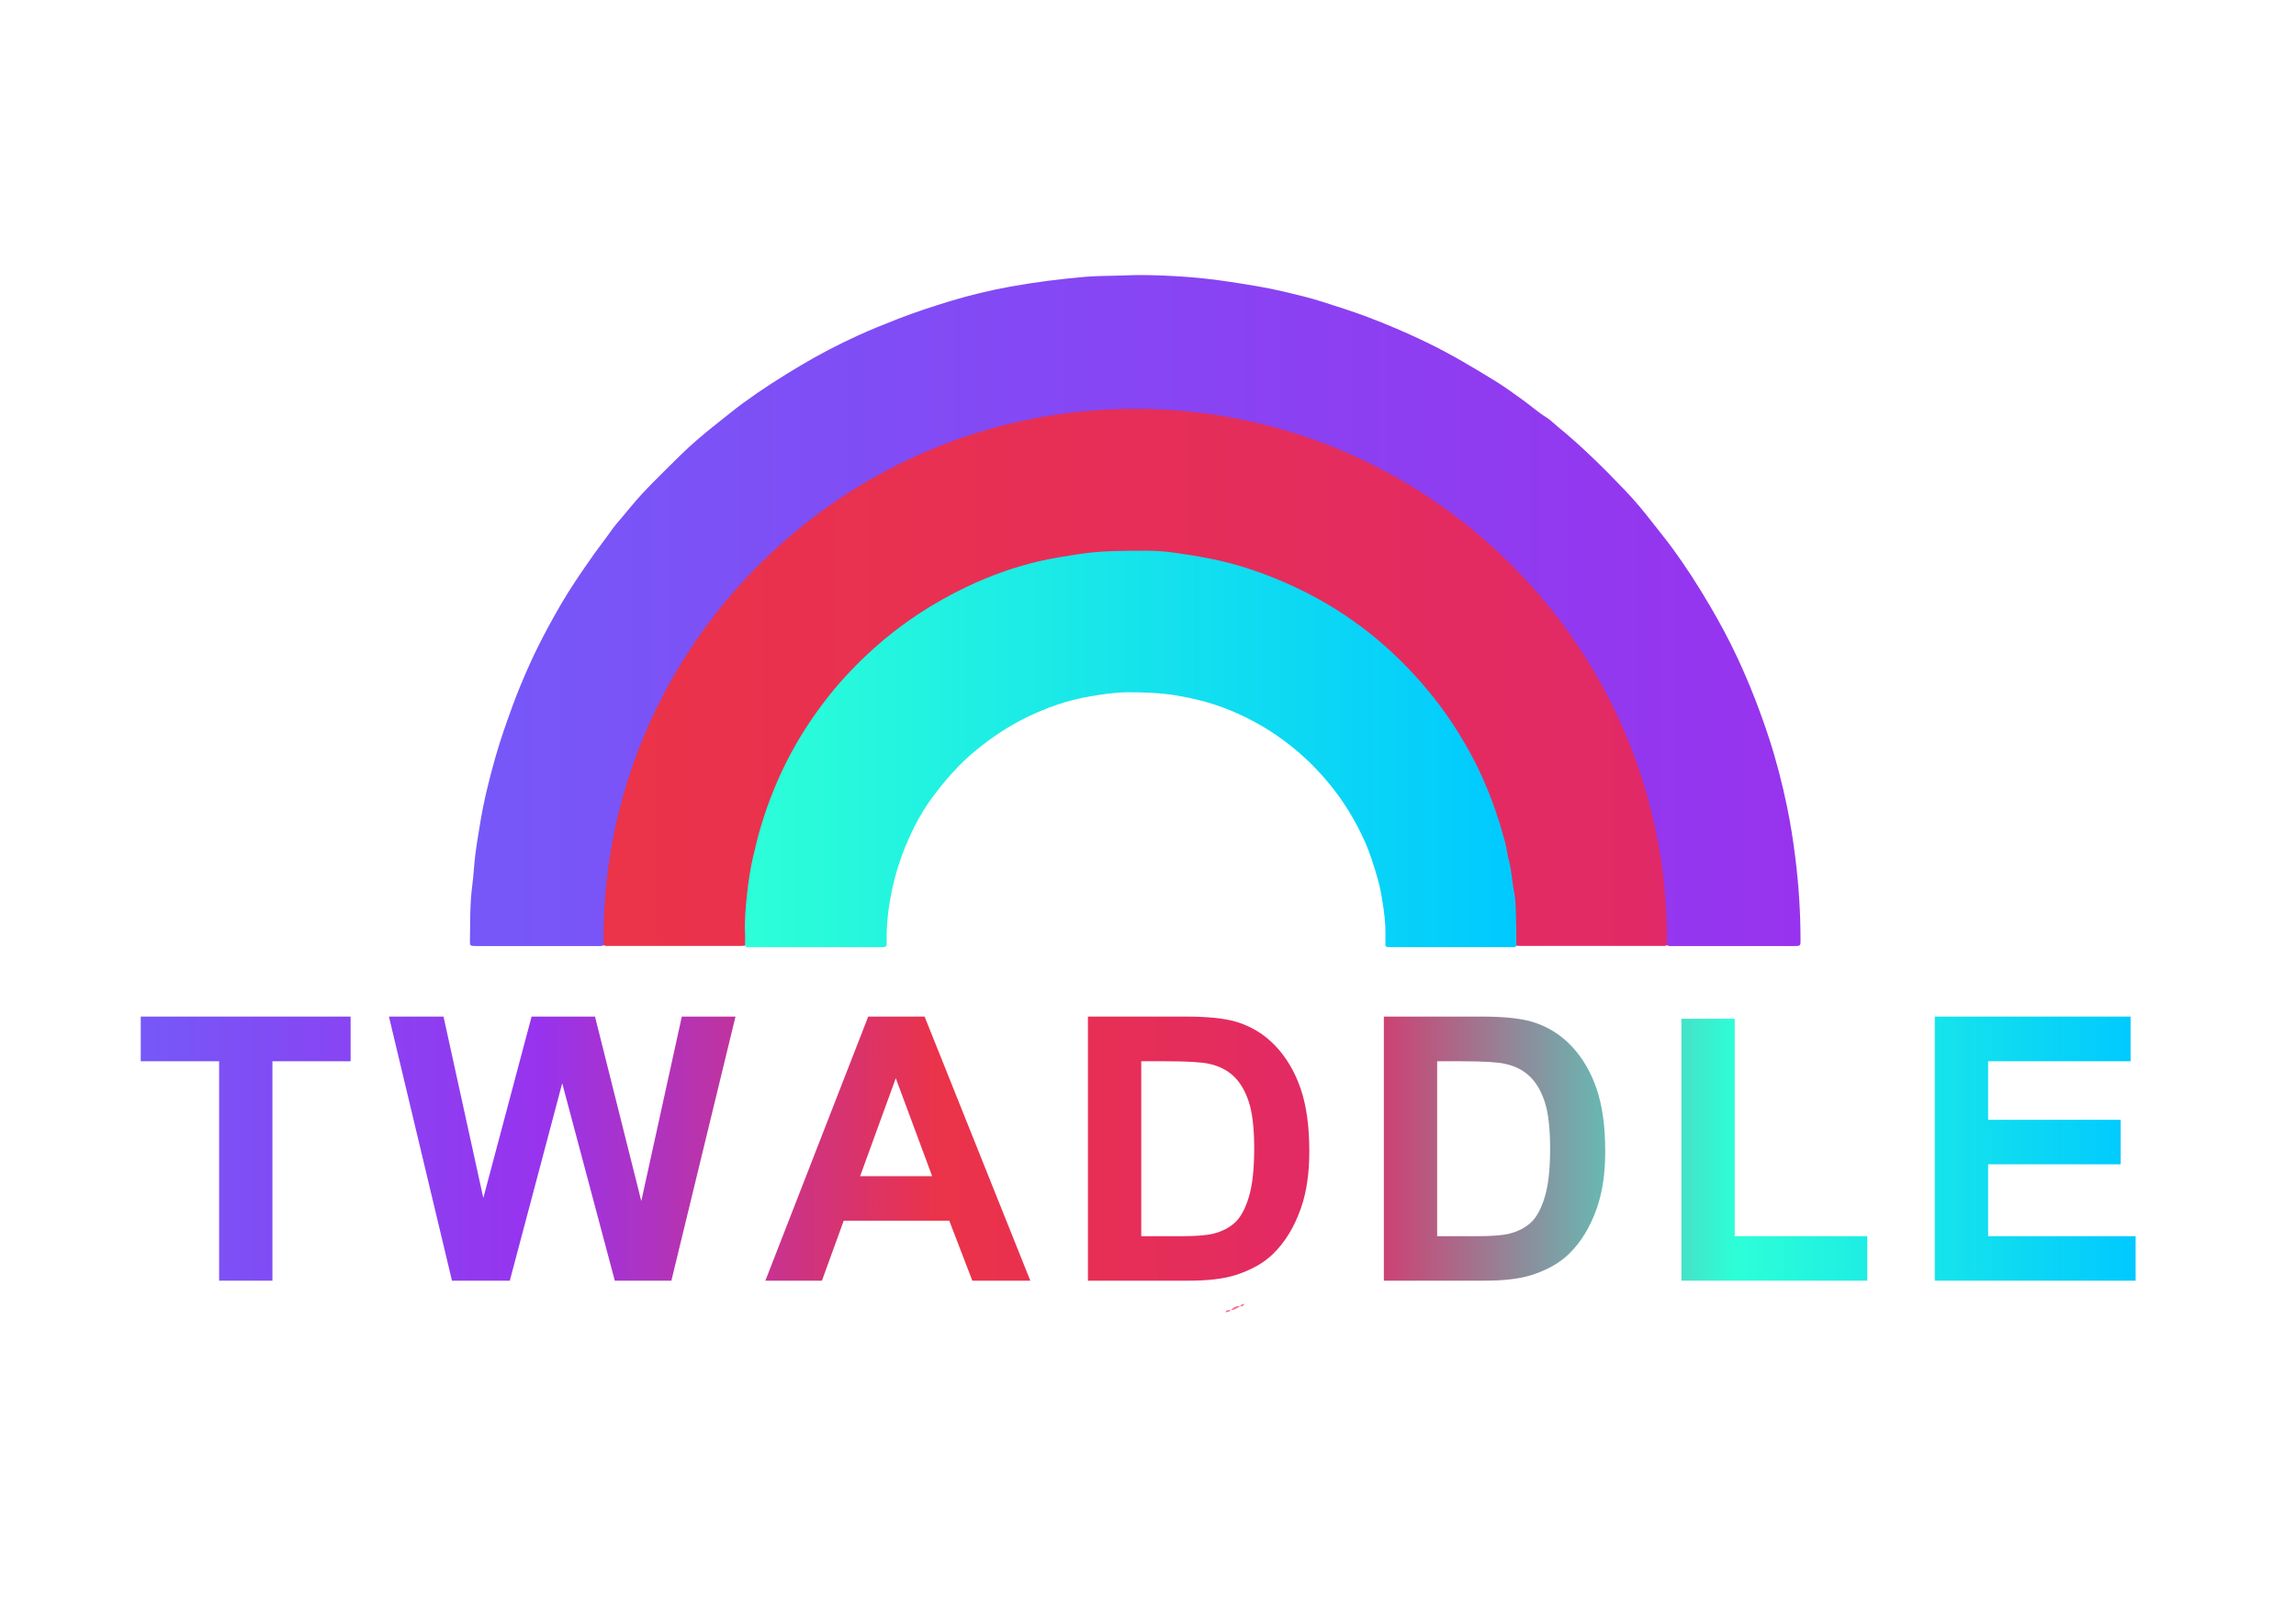
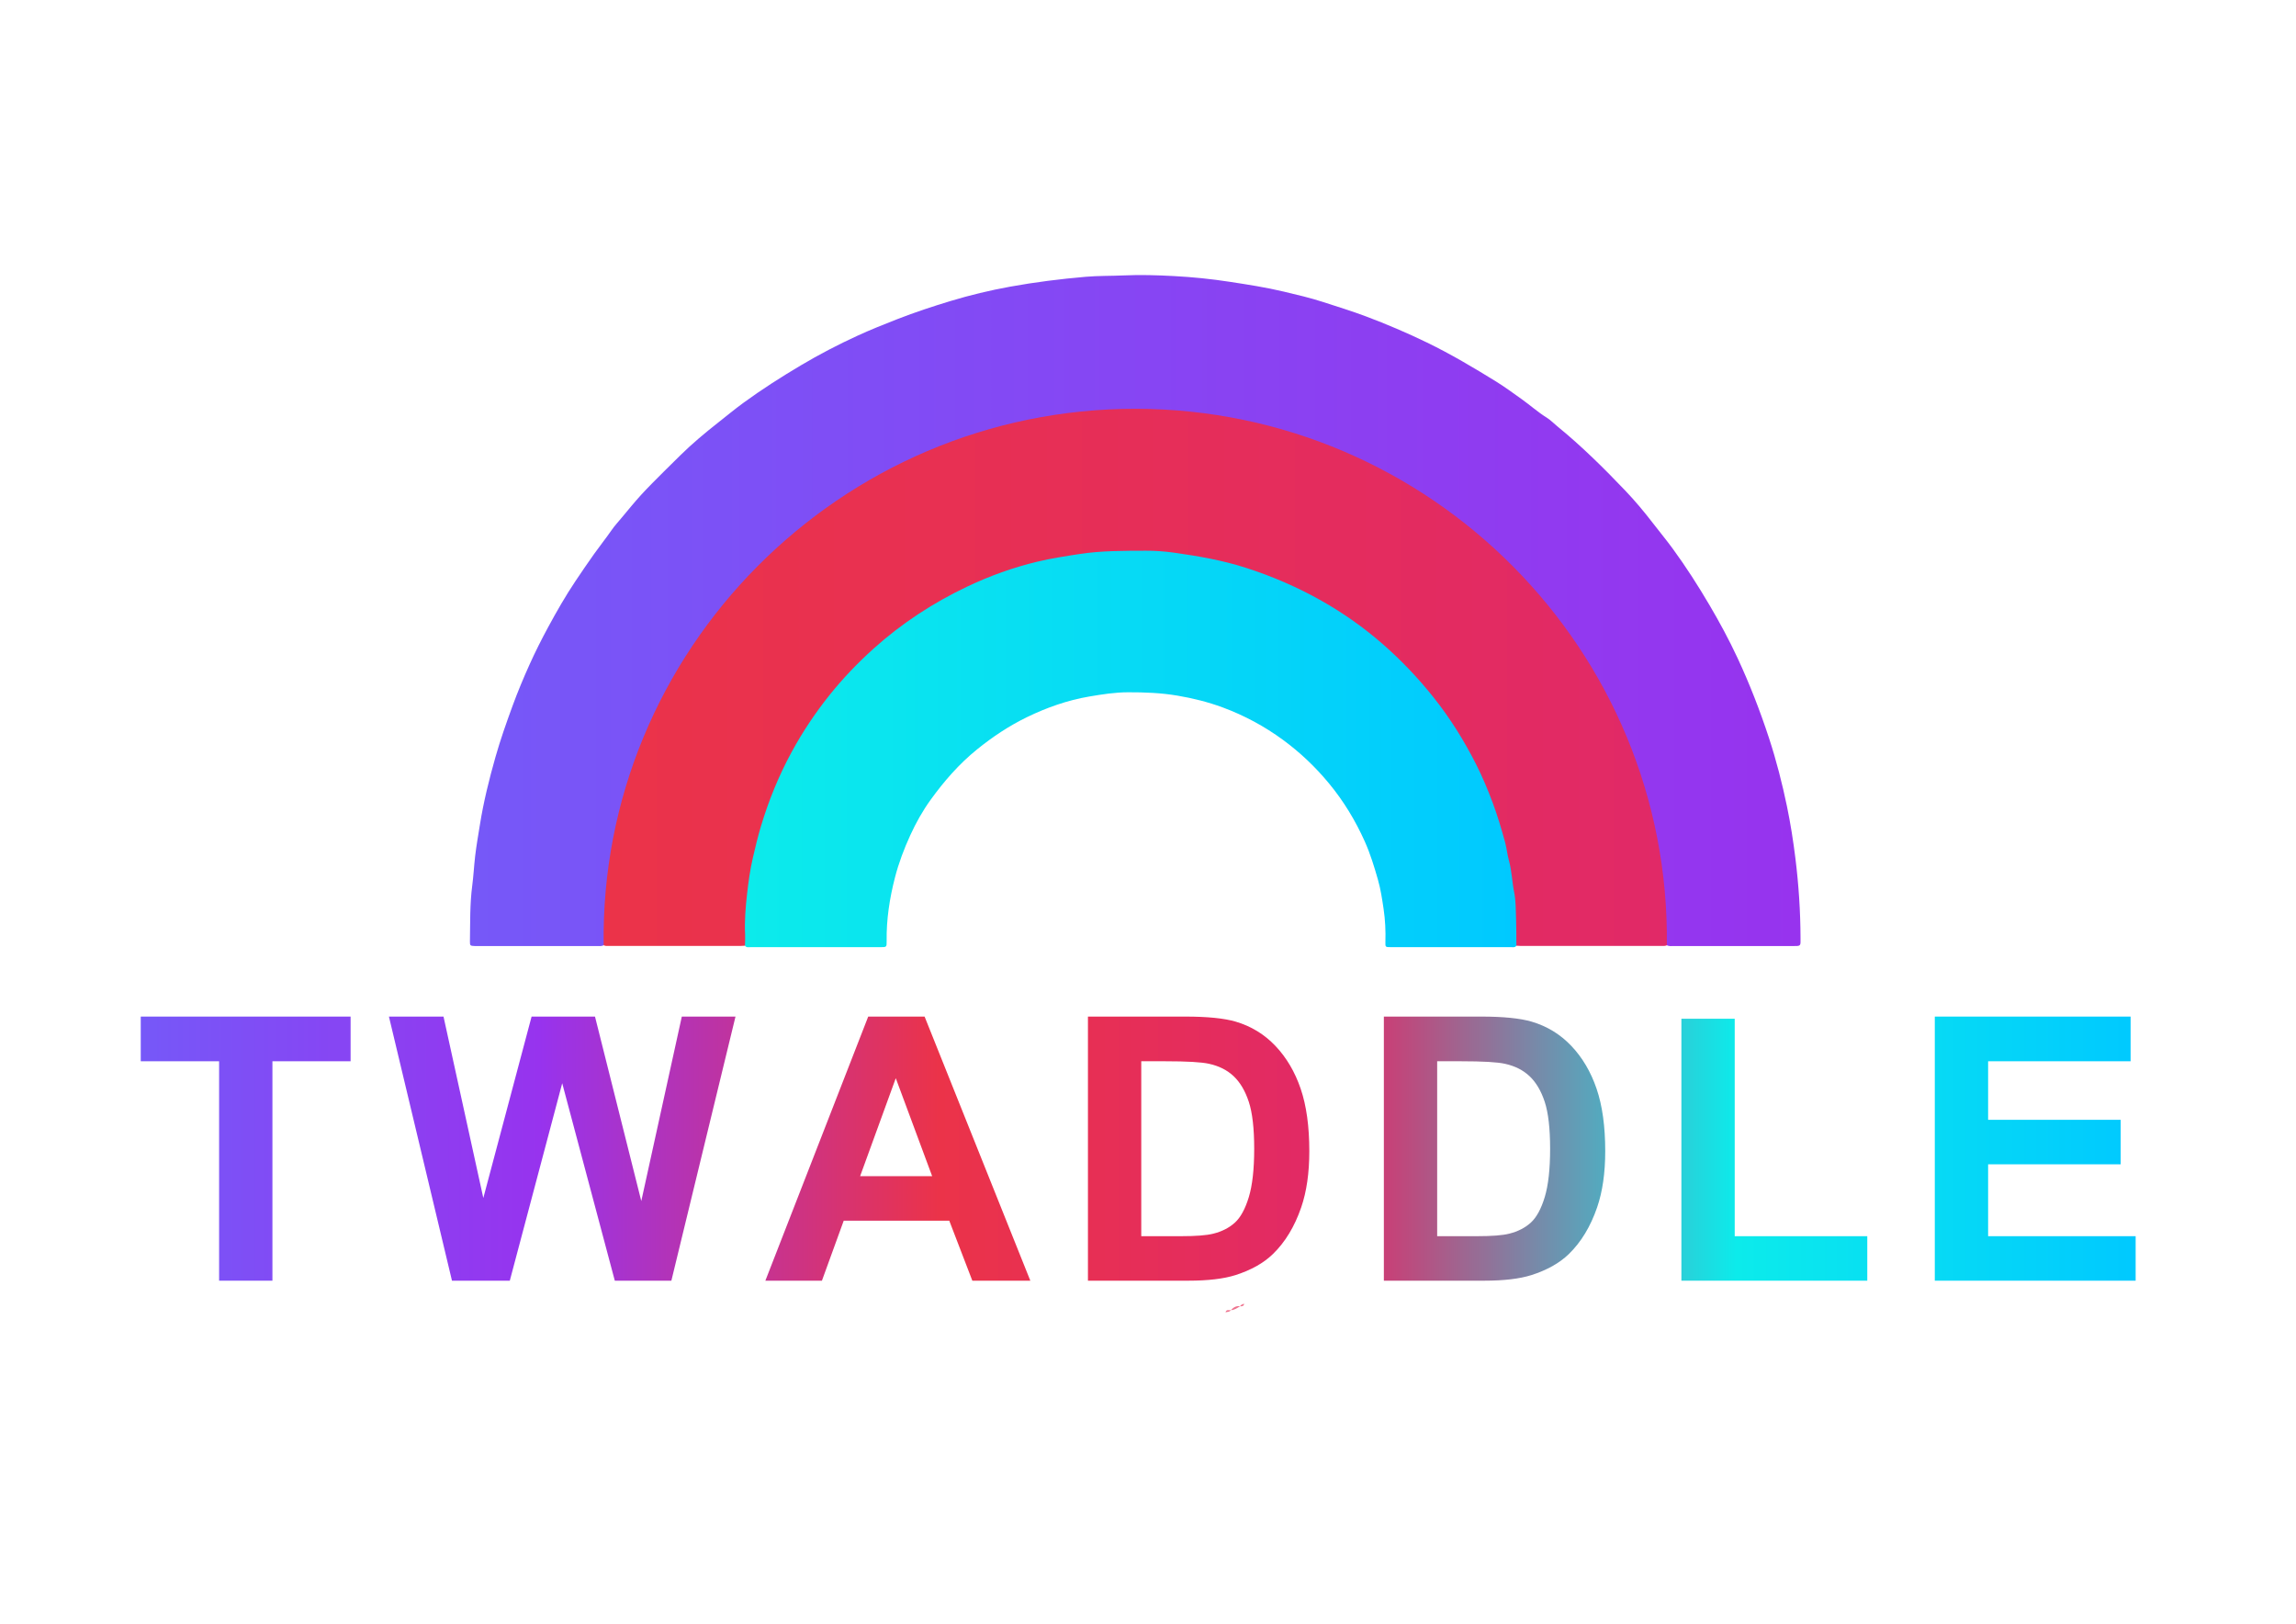
<svg xmlns="http://www.w3.org/2000/svg" version="1.1" id="Layer_1" x="0px" y="0px" width="841.89px" height="595.28px" viewBox="0 0 841.89 595.28" enable-background="new 0 0 841.89 595.28" xml:space="preserve">
  <g>
    <linearGradient id="SVGID_1_" gradientUnits="userSpaceOnUse" x1="172.31" y1="223.845" x2="660.213" y2="223.845">
      <stop offset="0" style="stop-color:#7658F8" />
      <stop offset="1" style="stop-color:#9733EE" />
    </linearGradient>
    <path fill="url(#SVGID_1_)" d="M221.348,346.554c-0.829,0.425-1.725,0.276-2.595,0.276c-14.556,0.009-29.112,0.007-43.668,0.006   c-0.32,0-0.641,0.011-0.959-0.004c-1.705-0.075-1.841-0.125-1.812-1.757c0.12-6.781-0.051-13.562,0.838-20.329   c0.477-3.626,0.655-7.301,1.083-10.947c0.447-3.81,1.122-7.577,1.723-11.358c1.34-8.431,3.393-16.712,5.72-24.906   c1.801-6.344,4.003-12.584,6.274-18.78c1.882-5.136,3.993-10.2,6.245-15.186c2.095-4.64,4.39-9.2,6.815-13.677   c3.103-5.729,6.338-11.391,9.968-16.81c2.256-3.369,4.541-6.719,6.891-10.027c2.069-2.913,4.307-5.7,6.341-8.638   c1.127-1.628,2.476-3.106,3.754-4.627c2.356-2.805,4.652-5.667,7.123-8.367c2.641-2.887,5.442-5.628,8.199-8.408   c2.026-2.043,4.094-4.045,6.145-6.065c4.378-4.312,9.087-8.243,13.912-12.039c3.055-2.404,6.05-4.89,9.186-7.183   c6.794-4.967,13.884-9.49,21.122-13.784c6.702-3.975,13.602-7.583,20.679-10.825c4.846-2.22,9.796-4.217,14.773-6.149   c6.387-2.479,12.876-4.63,19.421-6.609c7.18-2.171,14.485-3.923,21.859-5.263c9.182-1.668,18.442-2.826,27.751-3.626   c4.634-0.398,9.265-0.286,13.894-0.499c6.155-0.283,12.317-0.088,18.448,0.238c6.846,0.364,13.689,1.059,20.48,2.108   c6.622,1.023,13.252,2.034,19.771,3.59c4.806,1.147,9.63,2.256,14.335,3.787c5.293,1.723,10.625,3.349,15.831,5.309   c7.597,2.861,15.06,6.036,22.381,9.59c8.738,4.243,17.06,9.186,25.295,14.272c3.212,1.984,6.284,4.27,9.386,6.465   c3.103,2.197,5.927,4.759,9.172,6.768c1.408,0.872,2.583,2.118,3.881,3.174c8.931,7.277,17.103,15.368,25.036,23.69   c3.563,3.738,6.881,7.728,10.042,11.831c2.378,3.087,4.87,6.09,7.172,9.233c4.932,6.731,9.423,13.746,13.653,20.949   c3.673,6.252,7.107,12.611,10.166,19.174c4.472,9.594,8.294,19.432,11.593,29.504c2.686,8.203,4.812,16.532,6.563,24.949   c1.312,6.307,2.309,12.688,3.103,19.104c1.198,9.685,1.84,19.383,1.869,29.131c0.01,3.074,0.29,3.001-2.987,3.001   c-14.476-0.003-28.952,0.001-43.429-0.008c-0.87,0-1.766,0.148-2.595-0.276c-0.952-0.9-0.686-2.089-0.662-3.168   c0.228-10.508-0.783-20.947-2.568-31.254c-2.818-16.276-7.521-32.021-14.389-47.115c-6.796-14.936-15.173-28.886-25.46-41.631   c-14.644-18.143-31.867-33.407-51.977-45.318c-14.652-8.679-30.072-15.555-46.512-20.155c-11.429-3.198-23.034-5.475-34.816-6.571   c-10.819-1.006-21.694-0.879-32.569-0.282c-7.133,0.392-14.176,1.347-21.162,2.619c-20.204,3.677-39.345,10.41-57.42,20.244   c-11.5,6.256-22.276,13.529-32.285,21.924c-14.297,11.991-26.613,25.755-37.002,41.298c-10.53,15.752-18.468,32.685-24.067,50.739   c-3.633,11.712-6.007,23.695-7.332,35.887c-0.708,6.521-1.05,13.057-0.96,19.617C222.025,344.466,222.301,345.654,221.348,346.554z   " />
  </g>
  <g>
    <linearGradient id="SVGID_2_" gradientUnits="userSpaceOnUse" x1="221.328" y1="248.34" x2="611.208" y2="248.34">
      <stop offset="0" style="stop-color:#EB3349" />
      <stop offset="1" style="stop-color:#E12967" />
    </linearGradient>
    <path fill="url(#SVGID_2_)" d="M221.348,346.554c-1.534-107.924,86.731-196.879,195.258-196.682   c107.917,0.196,195.937,88.581,194.587,196.683c-0.675,0.336-1.403,0.241-2.114,0.242c-17.129,0.005-34.259,0.004-51.388,0   c-0.557,0-1.113-0.056-1.669-0.086c-0.992-0.88-0.736-2.079-0.687-3.149c0.236-5.047-0.001-10.116-0.633-15.076   c-1.179-9.26-2.749-18.485-5.676-27.409c-4.768-14.537-11.327-28.172-20.415-40.524c-7.478-10.163-16.165-19.172-25.96-27.138   c-13.055-10.618-27.648-18.37-43.544-23.77c-8.278-2.812-16.783-4.475-25.42-5.813c-8.597-1.333-17.206-1.596-25.799-1.192   c-15.733,0.74-31.007,3.876-45.664,9.892c-14.326,5.88-27.477,13.65-39.196,23.757c-6.669,5.75-12.802,12.056-18.313,18.953   c-10.85,13.579-19.018,28.564-24.187,45.195c-2.426,7.805-4.202,15.704-5.38,23.8c-0.948,6.516-1.265,13.016-1.293,19.563   c-0.004,1.005,0.243,2.112-0.696,2.911c-0.556,0.03-1.112,0.086-1.668,0.086c-16.01,0.005-32.02,0.005-48.029,0   C222.751,346.796,222.022,346.891,221.348,346.554z" />
  </g>
  <g>
    <linearGradient id="SVGID_3_" gradientUnits="userSpaceOnUse" x1="273.142" y1="274.592" x2="556.021" y2="274.592">
-       <stop offset="0" style="stop-color:#2CFFD7" />
+       <stop offset="0" style="stop-color:#0CEBEB" />
      <stop offset="1" style="stop-color:#00C9FF" />
    </linearGradient>
    <path fill="url(#SVGID_3_)" d="M273.159,346.711c0.023-1.357,0.124-2.72,0.057-4.073c-0.246-4.969,0.153-9.933,0.706-14.832   c0.505-4.48,1.125-8.99,2.155-13.414c0.899-3.864,1.811-7.722,2.956-11.523c2.841-9.437,6.536-18.52,11.248-27.179   c3.994-7.34,8.62-14.278,13.832-20.799c4.883-6.108,10.284-11.752,16.096-16.993c10.345-9.329,21.892-16.874,34.446-22.843   c8.248-3.922,16.847-7.016,25.729-9.139c5.09-1.217,10.289-2.015,15.484-2.81c8.11-1.24,16.225-1.173,24.362-1.202   c3.362-0.011,6.746,0.226,10.033,0.684c9.043,1.258,18.047,2.818,26.784,5.644c9.616,3.109,18.842,7.096,27.621,12.073   c7.974,4.521,15.451,9.802,22.359,15.831c6.79,5.924,12.971,12.438,18.601,19.502c6.071,7.619,11.189,15.815,15.58,24.476   c2.366,4.668,4.389,9.498,6.216,14.416c1.713,4.612,3.097,9.318,4.406,14.048c0.635,2.291,0.845,4.699,1.477,6.991   c1.043,3.781,1.123,7.704,1.903,11.531c0.648,3.178,0.583,6.513,0.703,9.783c0.12,3.273,0.079,6.554,0.108,9.83   c-0.507,0.74-1.286,0.522-1.975,0.522c-14.72,0.012-29.438,0.013-44.157,0.003c-1.86-0.001-1.944-0.037-1.894-1.816   c0.118-4.088-0.056-8.176-0.661-12.196c-0.543-3.609-1.074-7.248-2.088-10.777c-1.357-4.732-2.787-9.437-4.807-13.944   c-3.436-7.671-7.747-14.786-13.11-21.275c-4.958-6-10.534-11.317-16.81-15.923c-6.84-5.021-14.248-9.017-22.179-11.951   c-5.351-1.98-10.883-3.358-16.557-4.32c-6.034-1.023-12.057-1.249-18.13-1.235c-4.811,0.011-9.538,0.75-14.256,1.557   c-7.968,1.362-15.523,4.02-22.772,7.533c-6.613,3.204-12.687,7.252-18.407,11.887c-6.566,5.321-12.043,11.615-16.958,18.413   c-2.941,4.067-5.401,8.464-7.489,13.034c-2.277,4.985-4.217,10.102-5.593,15.423c-1.983,7.67-3.183,15.433-3.065,23.376   c0.032,2.2-0.015,2.218-2.225,2.219c-15.839,0.005-31.678,0.006-47.517-0.01C274.616,347.23,273.746,347.519,273.159,346.711z" />
  </g>
  <path fill-rule="evenodd" clip-rule="evenodd" fill="#EE738E" d="M451.314,480.32c0.925-0.965,1.955-1.679,3.392-1.422  C453.647,479.545,452.634,480.296,451.314,480.32z" />
  <path fill-rule="evenodd" clip-rule="evenodd" fill="#EE738E" d="M449.389,481.132c0.26-1.179,1.209-0.725,1.929-0.814  C450.876,481.065,450.039,480.878,449.389,481.132z" />
  <path fill-rule="evenodd" clip-rule="evenodd" fill="#EE738E" d="M454.686,478.916c0.316-0.614,0.928-0.763,1.51-0.958  C456.095,478.911,455.398,478.927,454.686,478.916z" />
  <g>
    <g>
      <linearGradient id="SVGID_4_" gradientUnits="userSpaceOnUse" x1="51.611" y1="421.108" x2="783.09" y2="421.108">
        <stop offset="0" style="stop-color:#7658F8" />
        <stop offset="0.2" style="stop-color:#9733EE" />
        <stop offset="0.4" style="stop-color:#EB3349" />
        <stop offset="0.6" style="stop-color:#E12967" />
-         <stop offset="0.8" style="stop-color:#2CFFD7" />
+         <stop offset="0.8" style="stop-color:#0CEBEB" />
        <stop offset="1" style="stop-color:#00C9FF" />
      </linearGradient>
      <path fill="url(#SVGID_4_)" d="M80.341,469.521v-80.446h-28.73v-16.379h76.945v16.379H99.892v80.446H80.341z" />
      <linearGradient id="SVGID_5_" gradientUnits="userSpaceOnUse" x1="51.611" y1="421.108" x2="783.09" y2="421.108">
        <stop offset="0" style="stop-color:#7658F8" />
        <stop offset="0.2" style="stop-color:#9733EE" />
        <stop offset="0.4" style="stop-color:#EB3349" />
        <stop offset="0.6" style="stop-color:#E12967" />
-         <stop offset="0.8" style="stop-color:#2CFFD7" />
+         <stop offset="0.8" style="stop-color:#0CEBEB" />
        <stop offset="1" style="stop-color:#00C9FF" />
      </linearGradient>
      <path fill="url(#SVGID_5_)" d="M165.73,469.521l-23.117-96.825h20.012l14.597,66.51l17.701-66.51h23.249l16.975,67.632    l14.86-67.632h19.682l-23.513,96.825h-20.739l-19.286-72.388l-19.22,72.388H165.73z" />
      <linearGradient id="SVGID_6_" gradientUnits="userSpaceOnUse" x1="51.611" y1="421.108" x2="783.09" y2="421.108">
        <stop offset="0" style="stop-color:#7658F8" />
        <stop offset="0.2" style="stop-color:#9733EE" />
        <stop offset="0.4" style="stop-color:#EB3349" />
        <stop offset="0.6" style="stop-color:#E12967" />
-         <stop offset="0.8" style="stop-color:#2CFFD7" />
+         <stop offset="0.8" style="stop-color:#0CEBEB" />
        <stop offset="1" style="stop-color:#00C9FF" />
      </linearGradient>
      <path fill="url(#SVGID_6_)" d="M377.798,469.521h-21.267l-8.454-21.994h-38.704l-7.992,21.994h-20.739l37.713-96.825h20.673    L377.798,469.521z M341.803,431.213l-13.342-35.93l-13.077,35.93H341.803z" />
      <linearGradient id="SVGID_7_" gradientUnits="userSpaceOnUse" x1="51.611" y1="421.108" x2="783.09" y2="421.108">
        <stop offset="0" style="stop-color:#7658F8" />
        <stop offset="0.2" style="stop-color:#9733EE" />
        <stop offset="0.4" style="stop-color:#EB3349" />
        <stop offset="0.6" style="stop-color:#E12967" />
-         <stop offset="0.8" style="stop-color:#2CFFD7" />
+         <stop offset="0.8" style="stop-color:#0CEBEB" />
        <stop offset="1" style="stop-color:#00C9FF" />
      </linearGradient>
      <path fill="url(#SVGID_7_)" d="M398.923,372.695h35.732c8.057,0,14.199,0.616,18.426,1.849c5.682,1.674,10.545,4.646,14.598,8.917    c4.051,4.271,7.133,9.5,9.246,15.686c2.113,6.188,3.17,13.815,3.17,22.886c0,7.97-0.99,14.839-2.971,20.607    c-2.424,7.045-5.879,12.747-10.371,17.105c-3.391,3.303-7.969,5.879-13.736,7.728c-4.316,1.365-10.084,2.048-17.305,2.048h-36.789    V372.695z M418.473,389.074v64.133h14.596c5.459,0,9.4-0.308,11.822-0.925c3.17-0.793,5.801-2.136,7.893-4.029    c2.092-1.893,3.799-5.008,5.119-9.346c1.32-4.336,1.982-10.247,1.982-17.733c0-7.485-0.662-13.231-1.982-17.238    s-3.17-7.134-5.549-9.379c-2.377-2.246-5.393-3.765-9.047-4.558c-2.73-0.616-8.082-0.925-16.051-0.925H418.473z" />
      <linearGradient id="SVGID_8_" gradientUnits="userSpaceOnUse" x1="51.611" y1="421.108" x2="783.09" y2="421.108">
        <stop offset="0" style="stop-color:#7658F8" />
        <stop offset="0.2" style="stop-color:#9733EE" />
        <stop offset="0.4" style="stop-color:#EB3349" />
        <stop offset="0.6" style="stop-color:#E12967" />
-         <stop offset="0.8" style="stop-color:#2CFFD7" />
+         <stop offset="0.8" style="stop-color:#0CEBEB" />
        <stop offset="1" style="stop-color:#00C9FF" />
      </linearGradient>
      <path fill="url(#SVGID_8_)" d="M507.429,372.695h35.731c8.058,0,14.2,0.616,18.427,1.849c5.681,1.674,10.545,4.646,14.597,8.917    c4.051,4.271,7.134,9.5,9.247,15.686c2.113,6.188,3.17,13.815,3.17,22.886c0,7.97-0.99,14.839-2.972,20.607    c-2.423,7.045-5.879,12.747-10.37,17.105c-3.391,3.303-7.97,5.879-13.737,7.728c-4.316,1.365-10.084,2.048-17.305,2.048h-36.788    V372.695z M526.979,389.074v64.133h14.597c5.459,0,9.4-0.308,11.822-0.925c3.17-0.793,5.801-2.136,7.893-4.029    c2.091-1.893,3.798-5.008,5.119-9.346c1.32-4.336,1.981-10.247,1.981-17.733c0-7.485-0.661-13.231-1.981-17.238    c-1.321-4.007-3.171-7.134-5.549-9.379c-2.377-2.246-5.394-3.765-9.048-4.558c-2.73-0.616-8.081-0.925-16.05-0.925H526.979z" />
      <linearGradient id="SVGID_9_" gradientUnits="userSpaceOnUse" x1="51.611" y1="421.108" x2="783.09" y2="421.108">
        <stop offset="0" style="stop-color:#7658F8" />
        <stop offset="0.2" style="stop-color:#9733EE" />
        <stop offset="0.4" style="stop-color:#EB3349" />
        <stop offset="0.6" style="stop-color:#E12967" />
-         <stop offset="0.8" style="stop-color:#2CFFD7" />
+         <stop offset="0.8" style="stop-color:#0CEBEB" />
        <stop offset="1" style="stop-color:#00C9FF" />
      </linearGradient>
      <path fill="url(#SVGID_9_)" d="M616.528,469.521v-96.033h19.551v79.72h48.61v16.313H616.528z" />
      <linearGradient id="SVGID_10_" gradientUnits="userSpaceOnUse" x1="51.611" y1="421.108" x2="783.09" y2="421.108">
        <stop offset="0" style="stop-color:#7658F8" />
        <stop offset="0.2" style="stop-color:#9733EE" />
        <stop offset="0.4" style="stop-color:#EB3349" />
        <stop offset="0.6" style="stop-color:#E12967" />
-         <stop offset="0.8" style="stop-color:#2CFFD7" />
+         <stop offset="0.8" style="stop-color:#0CEBEB" />
        <stop offset="1" style="stop-color:#00C9FF" />
      </linearGradient>
      <path fill="url(#SVGID_10_)" d="M709.446,469.521v-96.825h71.794v16.379h-52.243v21.466h48.61v16.313h-48.61v26.354h54.093v16.313    H709.446z" />
    </g>
  </g>
</svg>
